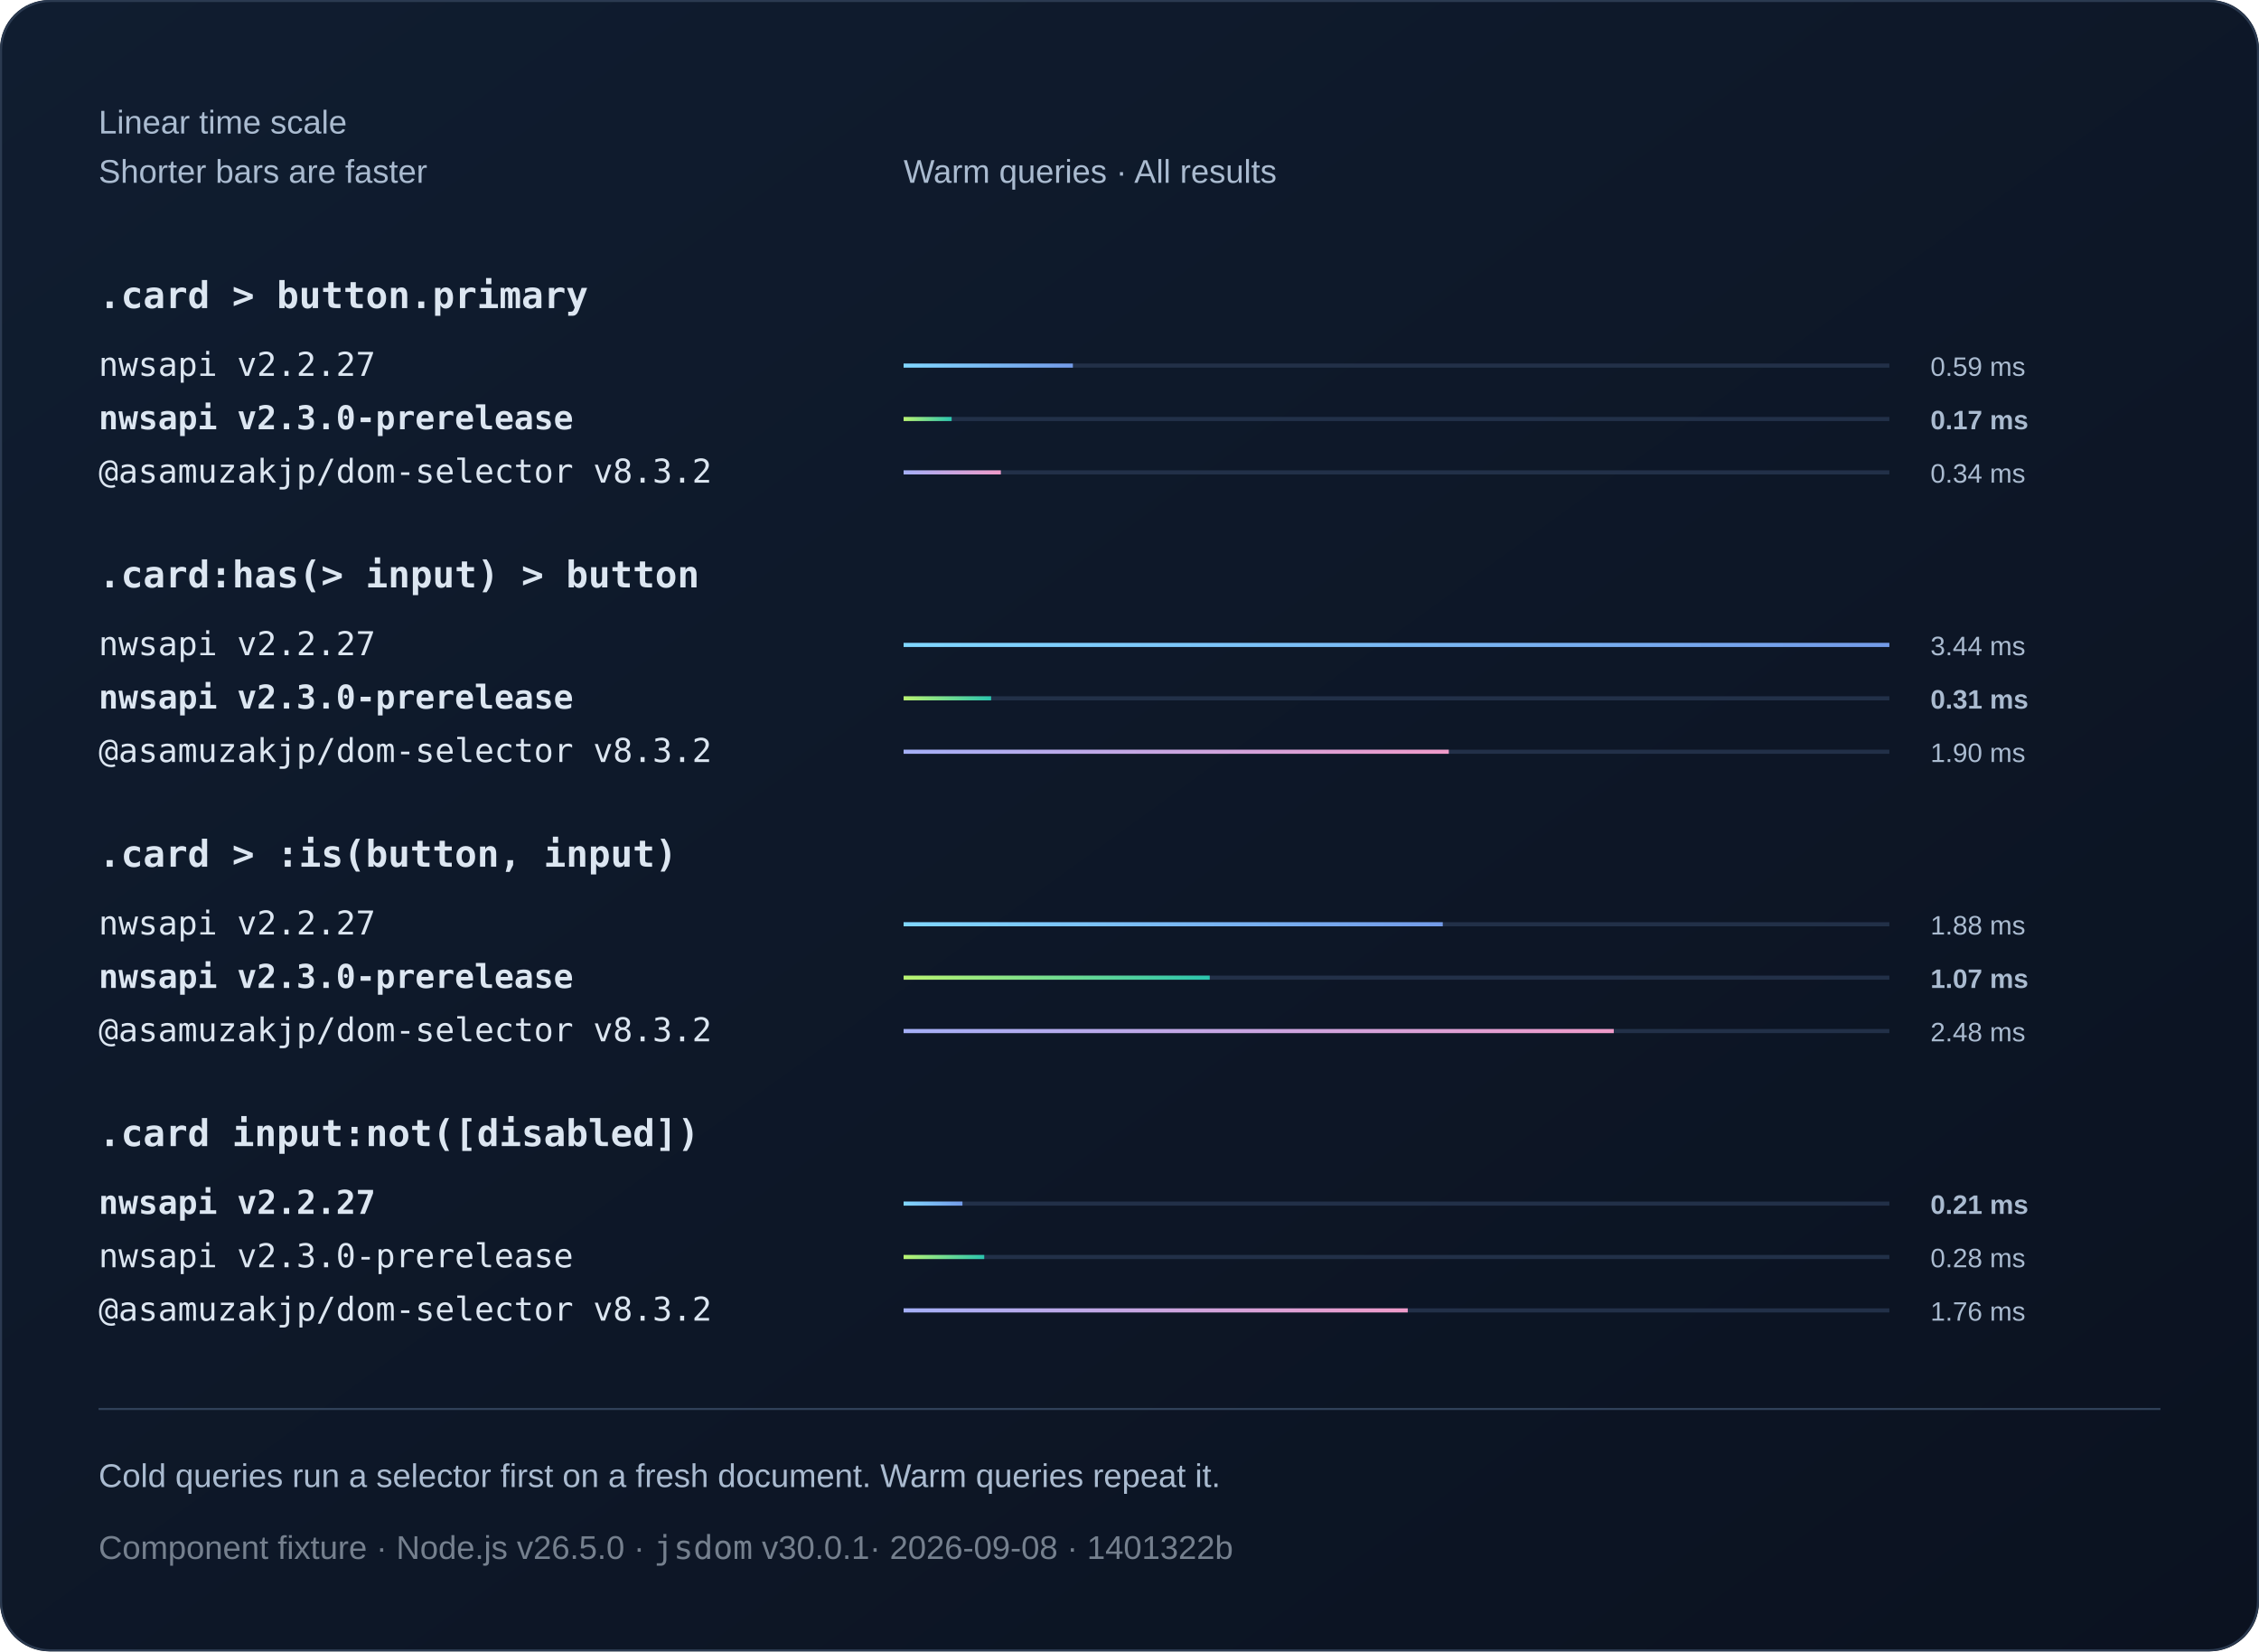
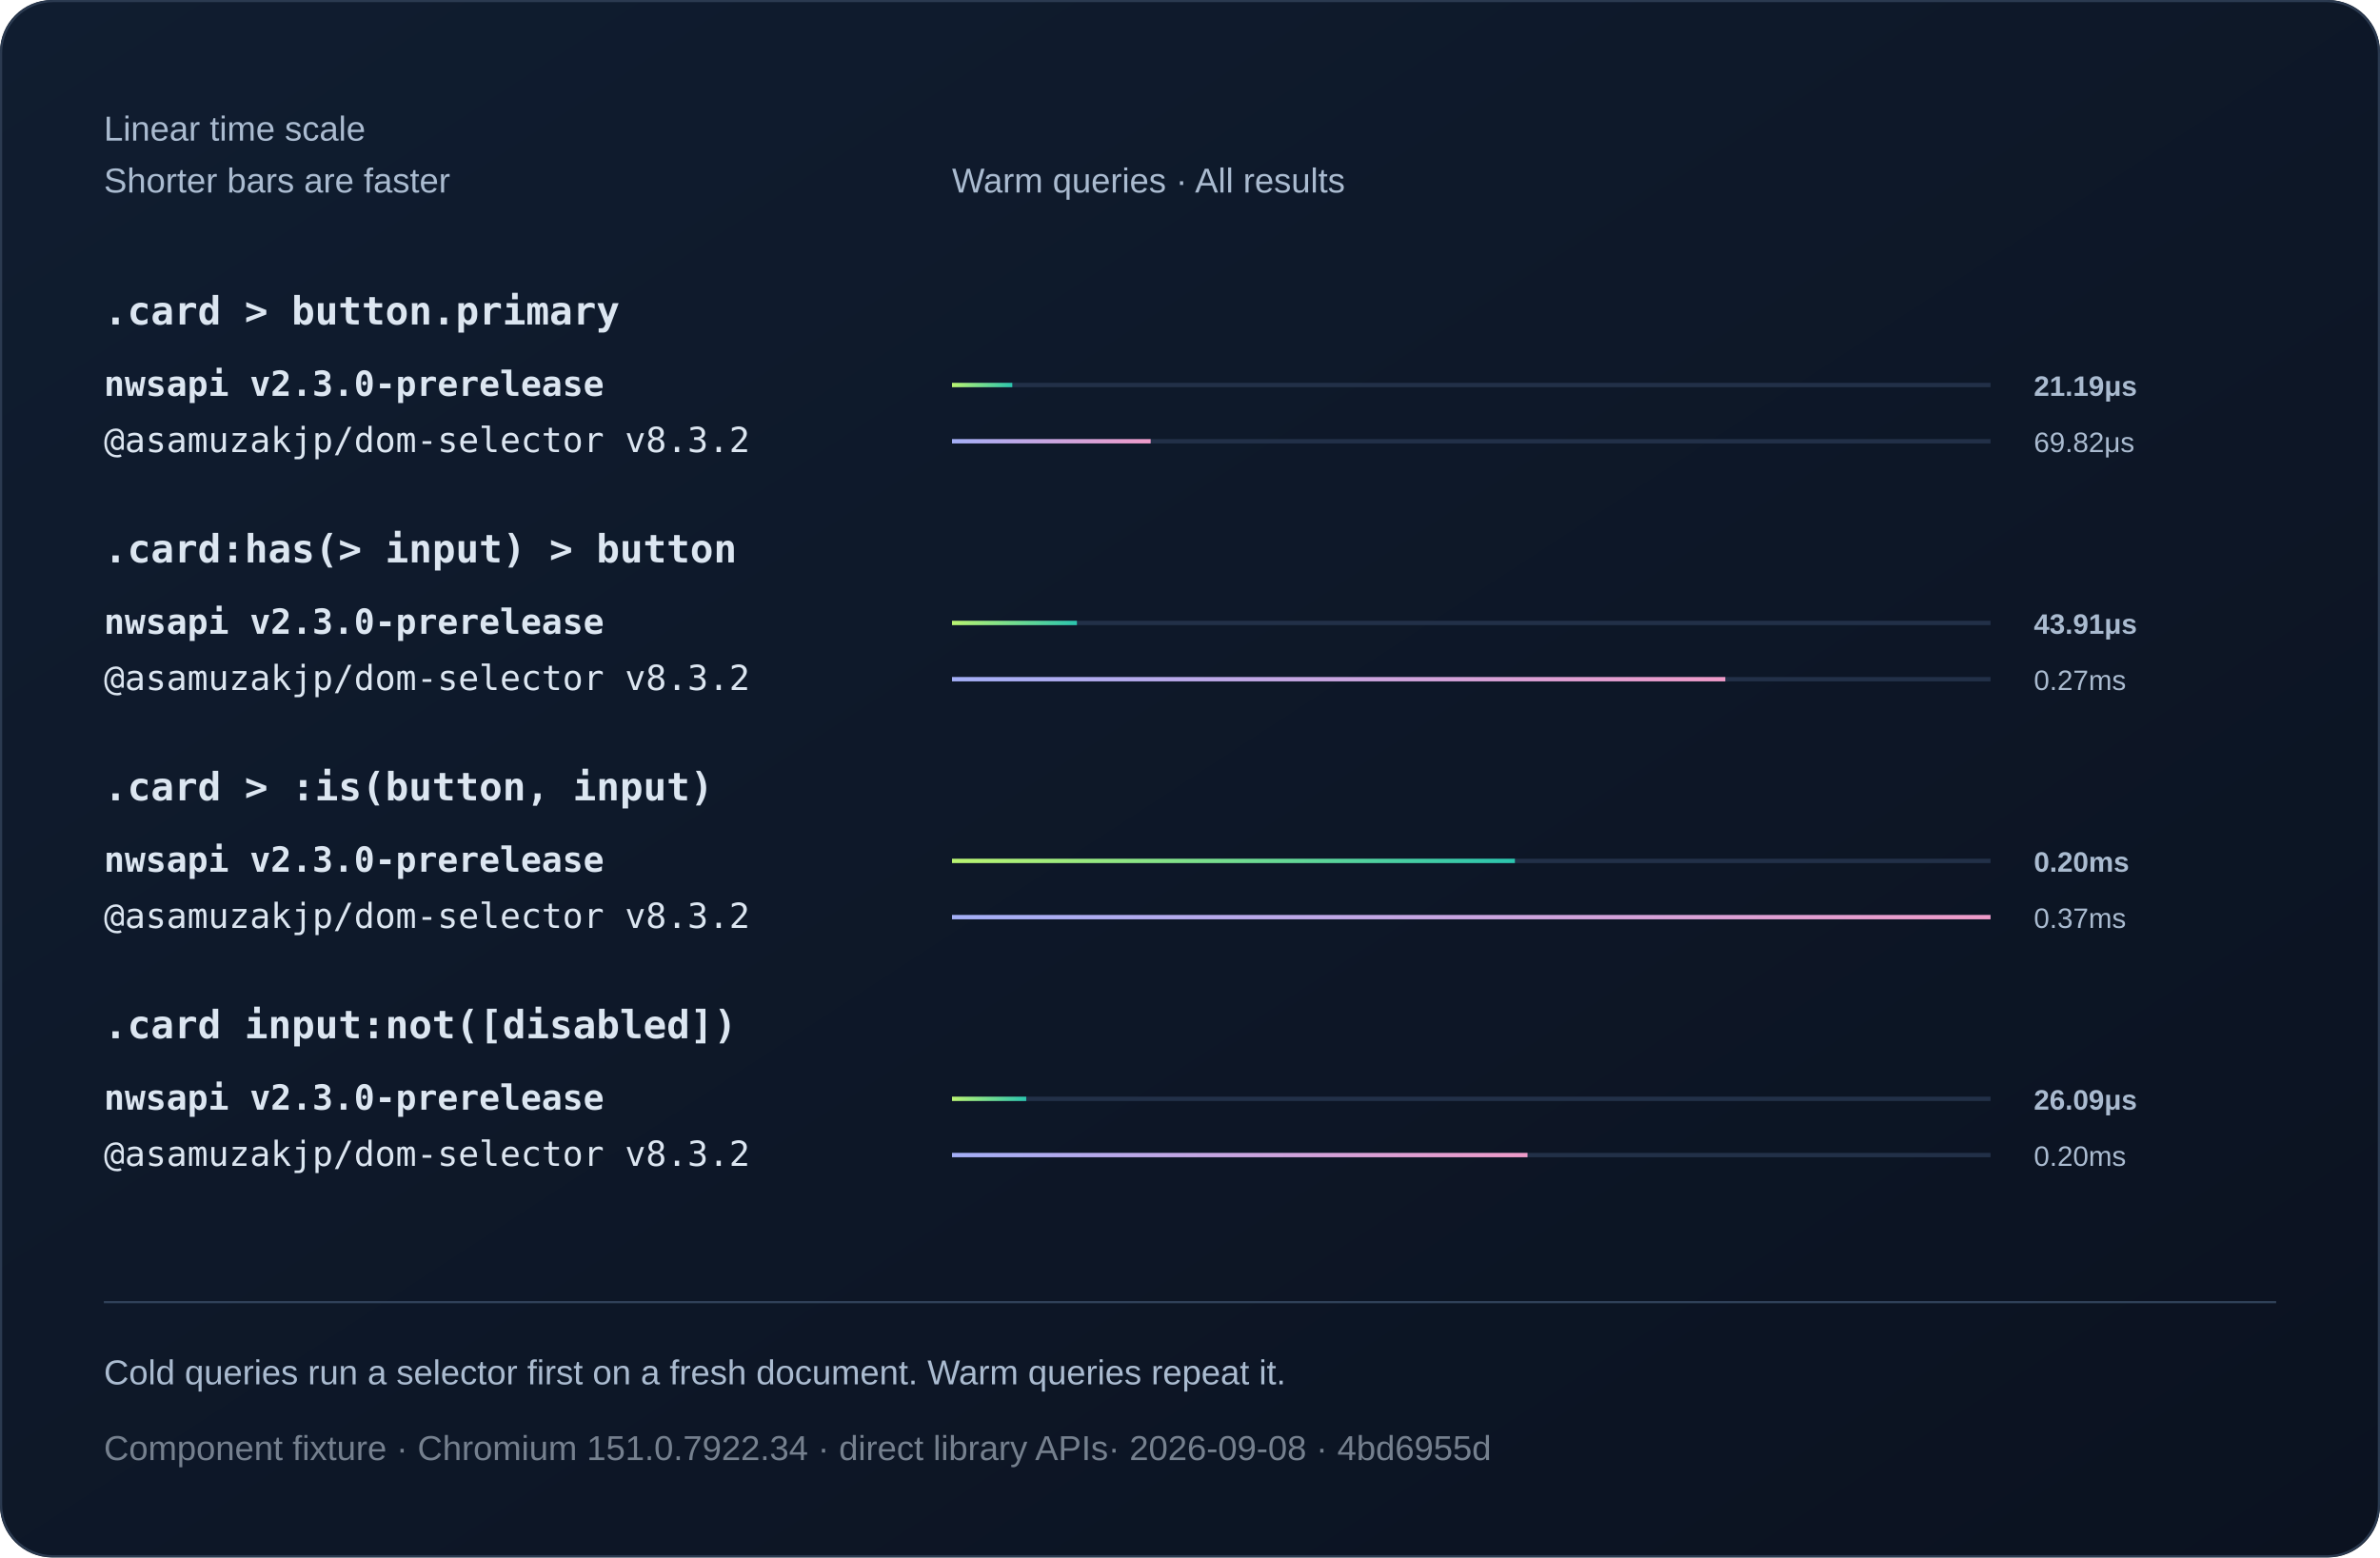
- <svg xmlns="http://www.w3.org/2000/svg" width="1100" height="804" viewBox="0 0 1100 804" role="img">
+ <svg xmlns="http://www.w3.org/2000/svg" width="1100" height="720" viewBox="0 0 1100 720" role="img">
  <defs>
    <linearGradient id="bg" x2="1" y2="1">
      <stop stop-color="#101d30" />
      <stop offset="1" stop-color="#0b1220" />
    </linearGradient>
    <linearGradient id="series0">
-       <stop stop-color="#80d7ff" />
-       <stop offset="1" stop-color="#739be8" />
-     </linearGradient>
-     <linearGradient id="series1">
      <stop stop-color="#baf471" />
      <stop offset="1" stop-color="#2bc5ae" />
    </linearGradient>
-     <linearGradient id="series2">
+     <linearGradient id="series1">
      <stop stop-color="#a4aff7" />
      <stop offset="1" stop-color="#ef9bc9" />
    </linearGradient>
  </defs>
  <style>text{font-family:Arial,Helvetica,sans-serif;fill:#f0f5fa}
.muted{fill:#aabbd0;font:16px Arial,Helvetica,sans-serif}
.code{font:18px Consolas,Menlo,monospace;fill:#dce6f1}
.note .code{font:16px Consolas,Menlo,monospace}
.metadata,.metadata .code{fill:#75808e}
.comparison{font-size:14px;font-variant-numeric:tabular-nums}
.tick{fill:#aabbd0;font-size:12px}
.time{fill:#aabbd0;font-size:13px;font-variant-numeric:tabular-nums}
.engine{font-size:16px}.selector{font-weight:600}.bar{transform-box:fill-box;transform-origin:left center;animation:fill 800ms ease-out 1 both}@keyframes fill{from{transform:scaleX(0)}to{transform:scaleX(1)}}@media(prefers-reduced-motion:reduce){.bar{animation:none}}</style>
-   <rect width="1100" height="804" rx="24" fill="url(#bg)" />
-   <rect x=".5" y=".5" width="1099" height="803" rx="24" fill="none" stroke="#2b3a50" />
+   <rect width="1100" height="720" rx="24" fill="url(#bg)" />
+   <rect x=".5" y=".5" width="1099" height="719" rx="24" fill="none" stroke="#2b3a50" />
  <text x="48" y="65" class="muted">Linear time scale</text>
  <text x="48" y="89" class="muted">Shorter bars are faster</text>
  <text x="440" y="89" class="muted">Warm queries · All results</text>
  <text x="48" y="150" class="code selector">.card &gt; button.primary</text>
  <g>
-     <text x="48" y="183" class="code engine">nwsapi v2.2.27</text>
+     <text x="48" y="183" class="code engine" style="font-weight:700">nwsapi v2.3.0-prerelease</text>
    <path d="M440 178h480" stroke="#223048" stroke-width="2" />
-     <rect class="bar" x="440" y="177" width="82.43" height="2" fill="url(#series0)" />
-     <text x="940" y="183" class="time">0.59 ms</text>
+     <rect class="bar" x="440" y="177" width="27.87" height="2" fill="url(#series0)" />
+     <text x="940" y="183" class="time" style="font-weight:700">21.19μs</text>
  </g>
  <g>
-     <text x="48" y="209" class="code engine" style="font-weight:700">nwsapi v2.3.0-prerelease</text>
+     <text x="48" y="209" class="code engine">@asamuzakjp/dom-selector v8.3.2</text>
    <path d="M440 204h480" stroke="#223048" stroke-width="2" />
-     <rect class="bar" x="440" y="203" width="23.39" height="2" fill="url(#series1)" />
-     <text x="940" y="209" class="time" style="font-weight:700">0.17 ms</text>
+     <rect class="bar" x="440" y="203" width="91.82" height="2" fill="url(#series1)" />
+     <text x="940" y="209" class="time">69.82μs</text>
+   </g>
+   <text x="48" y="260" class="code selector">.card:has(&gt; input) &gt; button</text>
+   <g>
+     <text x="48" y="293" class="code engine" style="font-weight:700">nwsapi v2.3.0-prerelease</text>
+     <path d="M440 288h480" stroke="#223048" stroke-width="2" />
+     <rect class="bar" x="440" y="287" width="57.74" height="2" fill="url(#series0)" />
+     <text x="940" y="293" class="time" style="font-weight:700">43.91μs</text>
  </g>
  <g>
-     <text x="48" y="235" class="code engine">@asamuzakjp/dom-selector v8.3.2</text>
-     <path d="M440 230h480" stroke="#223048" stroke-width="2" />
-     <rect class="bar" x="440" y="229" width="47.36" height="2" fill="url(#series2)" />
-     <text x="940" y="235" class="time">0.34 ms</text>
+     <text x="48" y="319" class="code engine">@asamuzakjp/dom-selector v8.3.2</text>
+     <path d="M440 314h480" stroke="#223048" stroke-width="2" />
+     <rect class="bar" x="440" y="313" width="357.42" height="2" fill="url(#series1)" />
+     <text x="940" y="319" class="time">0.27ms</text>
  </g>
-   <text x="48" y="286" class="code selector">.card:has(&gt; input) &gt; button</text>
+   <text x="48" y="370" class="code selector">.card &gt; :is(button, input)</text>
  <g>
-     <text x="48" y="319" class="code engine">nwsapi v2.2.27</text>
-     <path d="M440 314h480" stroke="#223048" stroke-width="2" />
-     <rect class="bar" x="440" y="313" width="480" height="2" fill="url(#series0)" />
-     <text x="940" y="319" class="time">3.44 ms</text>
+     <text x="48" y="403" class="code engine" style="font-weight:700">nwsapi v2.3.0-prerelease</text>
+     <path d="M440 398h480" stroke="#223048" stroke-width="2" />
+     <rect class="bar" x="440" y="397" width="260.16" height="2" fill="url(#series0)" />
+     <text x="940" y="403" class="time" style="font-weight:700">0.20ms</text>
  </g>
  <g>
-     <text x="48" y="345" class="code engine" style="font-weight:700">nwsapi v2.3.0-prerelease</text>
-     <path d="M440 340h480" stroke="#223048" stroke-width="2" />
-     <rect class="bar" x="440" y="339" width="42.61" height="2" fill="url(#series1)" />
-     <text x="940" y="345" class="time" style="font-weight:700">0.31 ms</text>
+     <text x="48" y="429" class="code engine">@asamuzakjp/dom-selector v8.3.2</text>
+     <path d="M440 424h480" stroke="#223048" stroke-width="2" />
+     <rect class="bar" x="440" y="423" width="480" height="2" fill="url(#series1)" />
+     <text x="940" y="429" class="time">0.37ms</text>
+   </g>
+   <text x="48" y="480" class="code selector">.card input:not([disabled])</text>
+   <g>
+     <text x="48" y="513" class="code engine" style="font-weight:700">nwsapi v2.3.0-prerelease</text>
+     <path d="M440 508h480" stroke="#223048" stroke-width="2" />
+     <rect class="bar" x="440" y="507" width="34.31" height="2" fill="url(#series0)" />
+     <text x="940" y="513" class="time" style="font-weight:700">26.09μs</text>
  </g>
  <g>
-     <text x="48" y="371" class="code engine">@asamuzakjp/dom-selector v8.3.2</text>
-     <path d="M440 366h480" stroke="#223048" stroke-width="2" />
-     <rect class="bar" x="440" y="365" width="265.48" height="2" fill="url(#series2)" />
-     <text x="940" y="371" class="time">1.90 ms</text>
+     <text x="48" y="539" class="code engine">@asamuzakjp/dom-selector v8.3.2</text>
+     <path d="M440 534h480" stroke="#223048" stroke-width="2" />
+     <rect class="bar" x="440" y="533" width="265.99" height="2" fill="url(#series1)" />
+     <text x="940" y="539" class="time">0.20ms</text>
  </g>
-   <text x="48" y="422" class="code selector">.card &gt; :is(button, input)</text>
-   <g>
-     <text x="48" y="455" class="code engine">nwsapi v2.2.27</text>
-     <path d="M440 450h480" stroke="#223048" stroke-width="2" />
-     <rect class="bar" x="440" y="449" width="262.54" height="2" fill="url(#series0)" />
-     <text x="940" y="455" class="time">1.88 ms</text>
-   </g>
-   <g>
-     <text x="48" y="481" class="code engine" style="font-weight:700">nwsapi v2.3.0-prerelease</text>
-     <path d="M440 476h480" stroke="#223048" stroke-width="2" />
-     <rect class="bar" x="440" y="475" width="149.07" height="2" fill="url(#series1)" />
-     <text x="940" y="481" class="time" style="font-weight:700">1.07 ms</text>
-   </g>
-   <g>
-     <text x="48" y="507" class="code engine">@asamuzakjp/dom-selector v8.3.2</text>
-     <path d="M440 502h480" stroke="#223048" stroke-width="2" />
-     <rect class="bar" x="440" y="501" width="345.82" height="2" fill="url(#series2)" />
-     <text x="940" y="507" class="time">2.48 ms</text>
-   </g>
-   <text x="48" y="558" class="code selector">.card input:not([disabled])</text>
-   <g>
-     <text x="48" y="591" class="code engine" style="font-weight:700">nwsapi v2.2.27</text>
-     <path d="M440 586h480" stroke="#223048" stroke-width="2" />
-     <rect class="bar" x="440" y="585" width="28.66" height="2" fill="url(#series0)" />
-     <text x="940" y="591" class="time" style="font-weight:700">0.21 ms</text>
-   </g>
-   <g>
-     <text x="48" y="617" class="code engine">nwsapi v2.3.0-prerelease</text>
-     <path d="M440 612h480" stroke="#223048" stroke-width="2" />
-     <rect class="bar" x="440" y="611" width="39.27" height="2" fill="url(#series1)" />
-     <text x="940" y="617" class="time">0.28 ms</text>
-   </g>
-   <g>
-     <text x="48" y="643" class="code engine">@asamuzakjp/dom-selector v8.3.2</text>
-     <path d="M440 638h480" stroke="#223048" stroke-width="2" />
-     <rect class="bar" x="440" y="637" width="245.49" height="2" fill="url(#series2)" />
-     <text x="940" y="643" class="time">1.76 ms</text>
-   </g>
-   <path d="M48 686h1004" stroke="#304159" />
-   <text x="48" y="724" class="muted">Cold queries run a selector first on a fresh document. Warm queries repeat it.</text>
-   <text x="48" y="759" class="muted note metadata">Component fixture · Node.js v26.5.0 · <tspan class="code">jsdom</tspan> v30.0.1<tspan fill="#75808e"> · 2026-09-08 · 1401322b</tspan>
+   <path d="M48 602h1004" stroke="#304159" />
+   <text x="48" y="640" class="muted">Cold queries run a selector first on a fresh document. Warm queries repeat it.</text>
+   <text x="48" y="675" class="muted note metadata">Component fixture · Chromium 151.0.7922.34 · direct library APIs<tspan fill="#75808e"> · 2026-09-08 · 4bd6955d</tspan>
  </text>
</svg>
